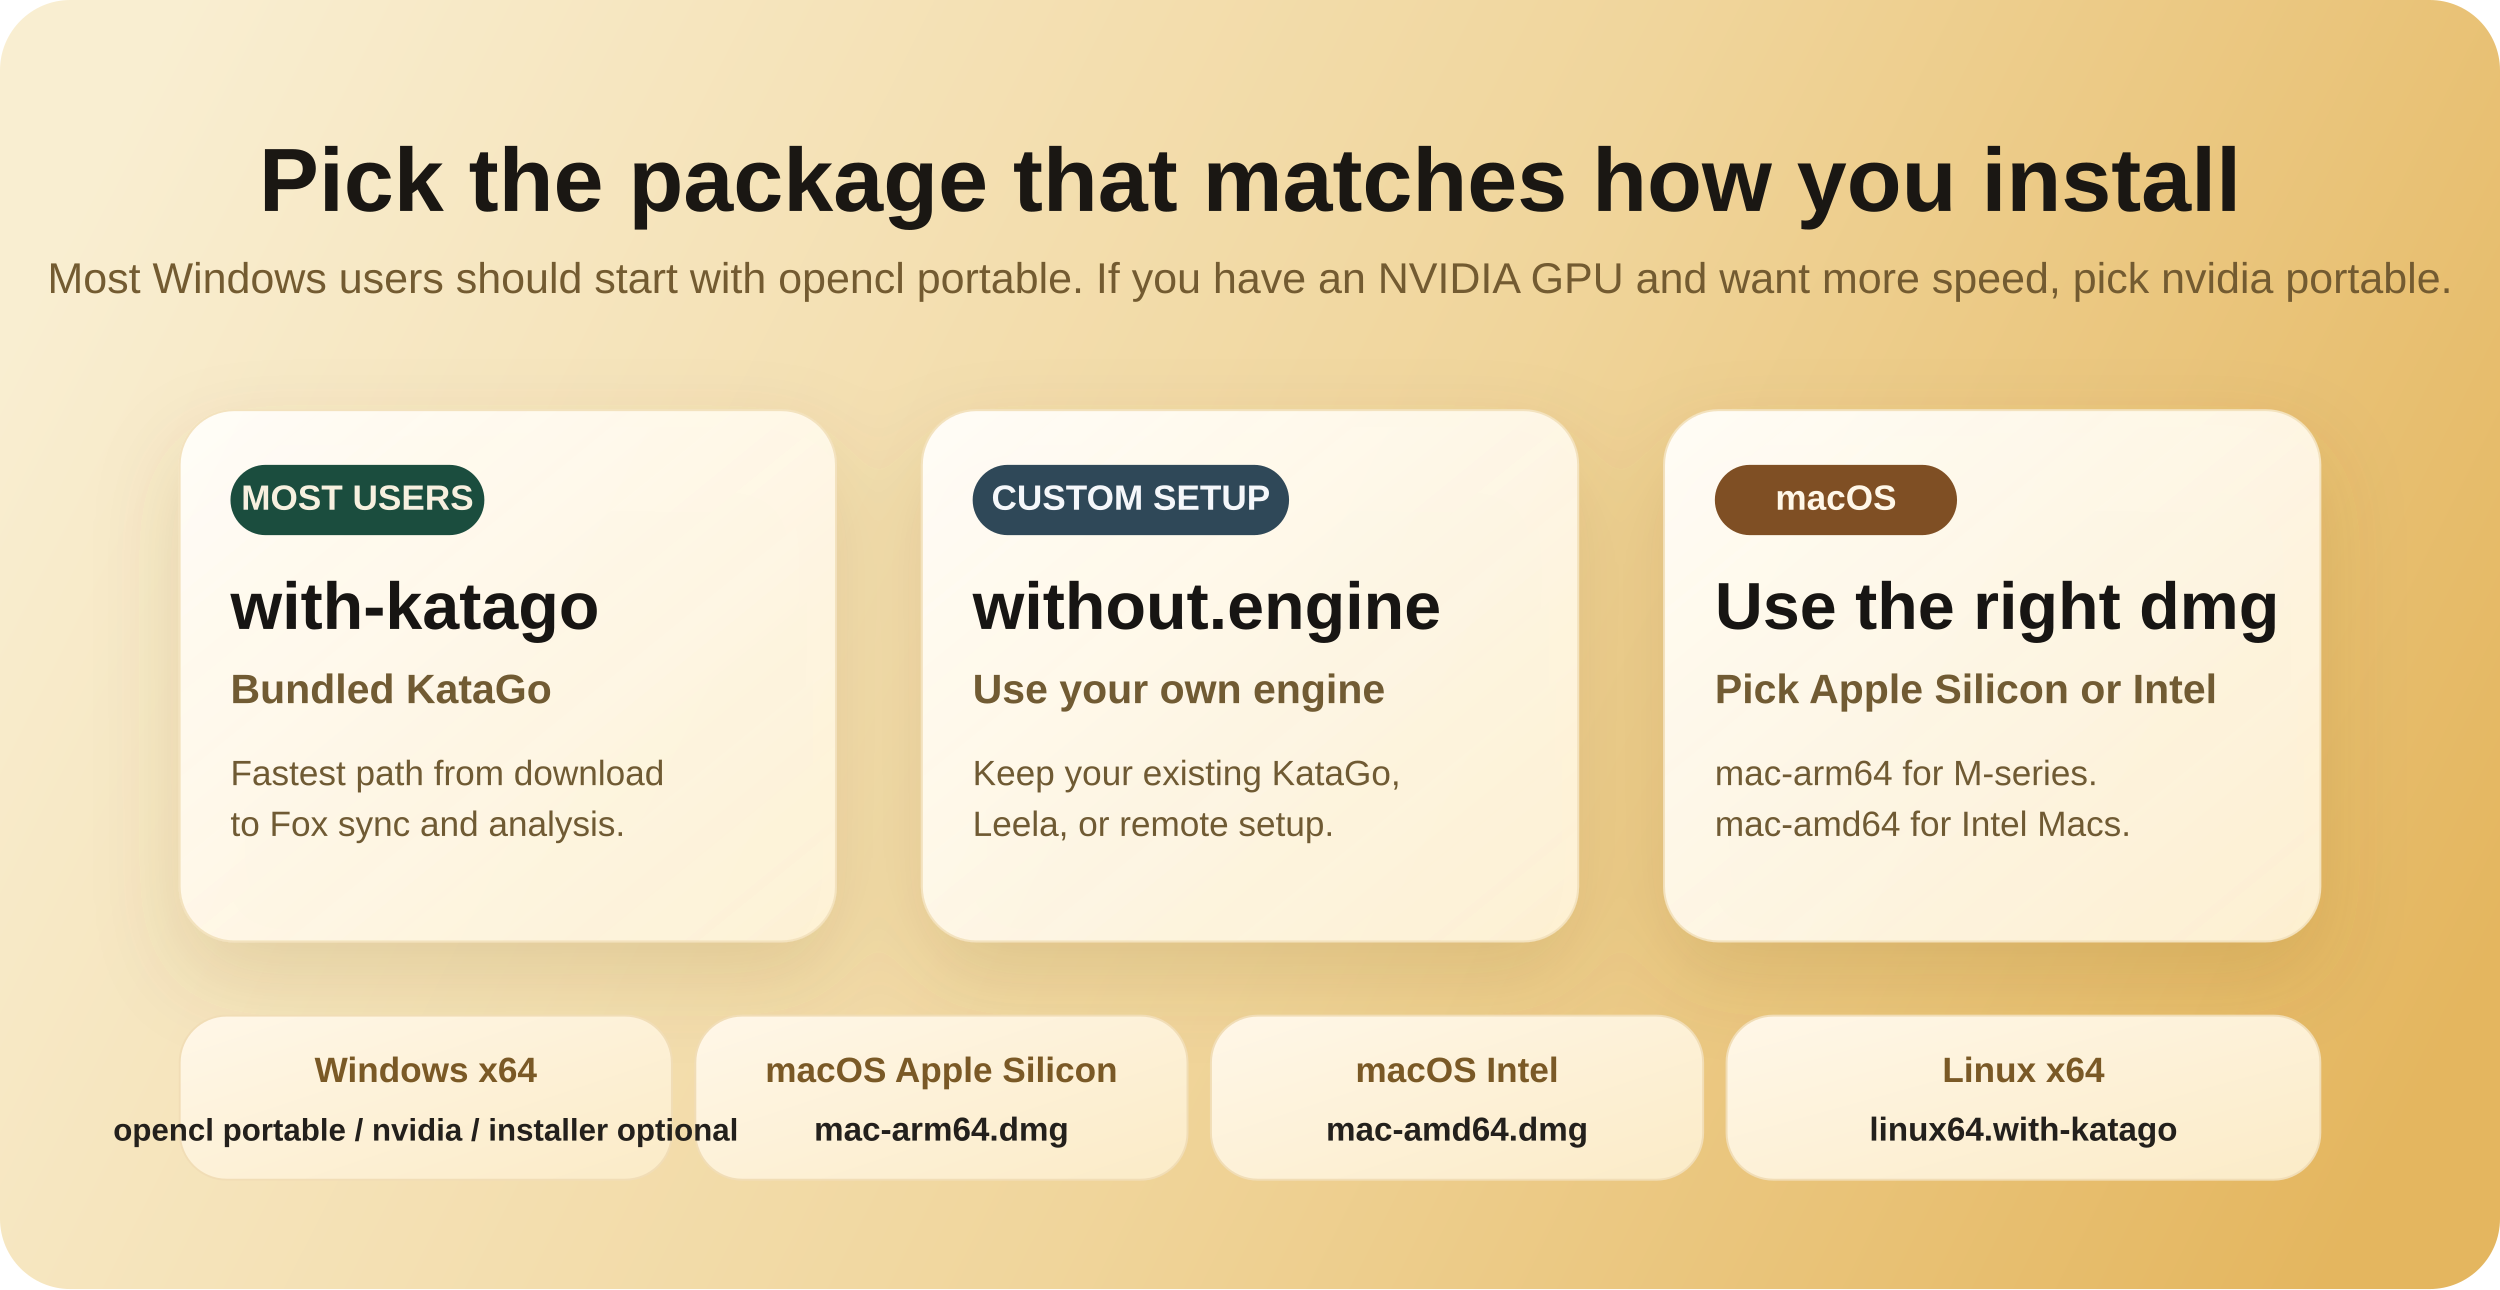
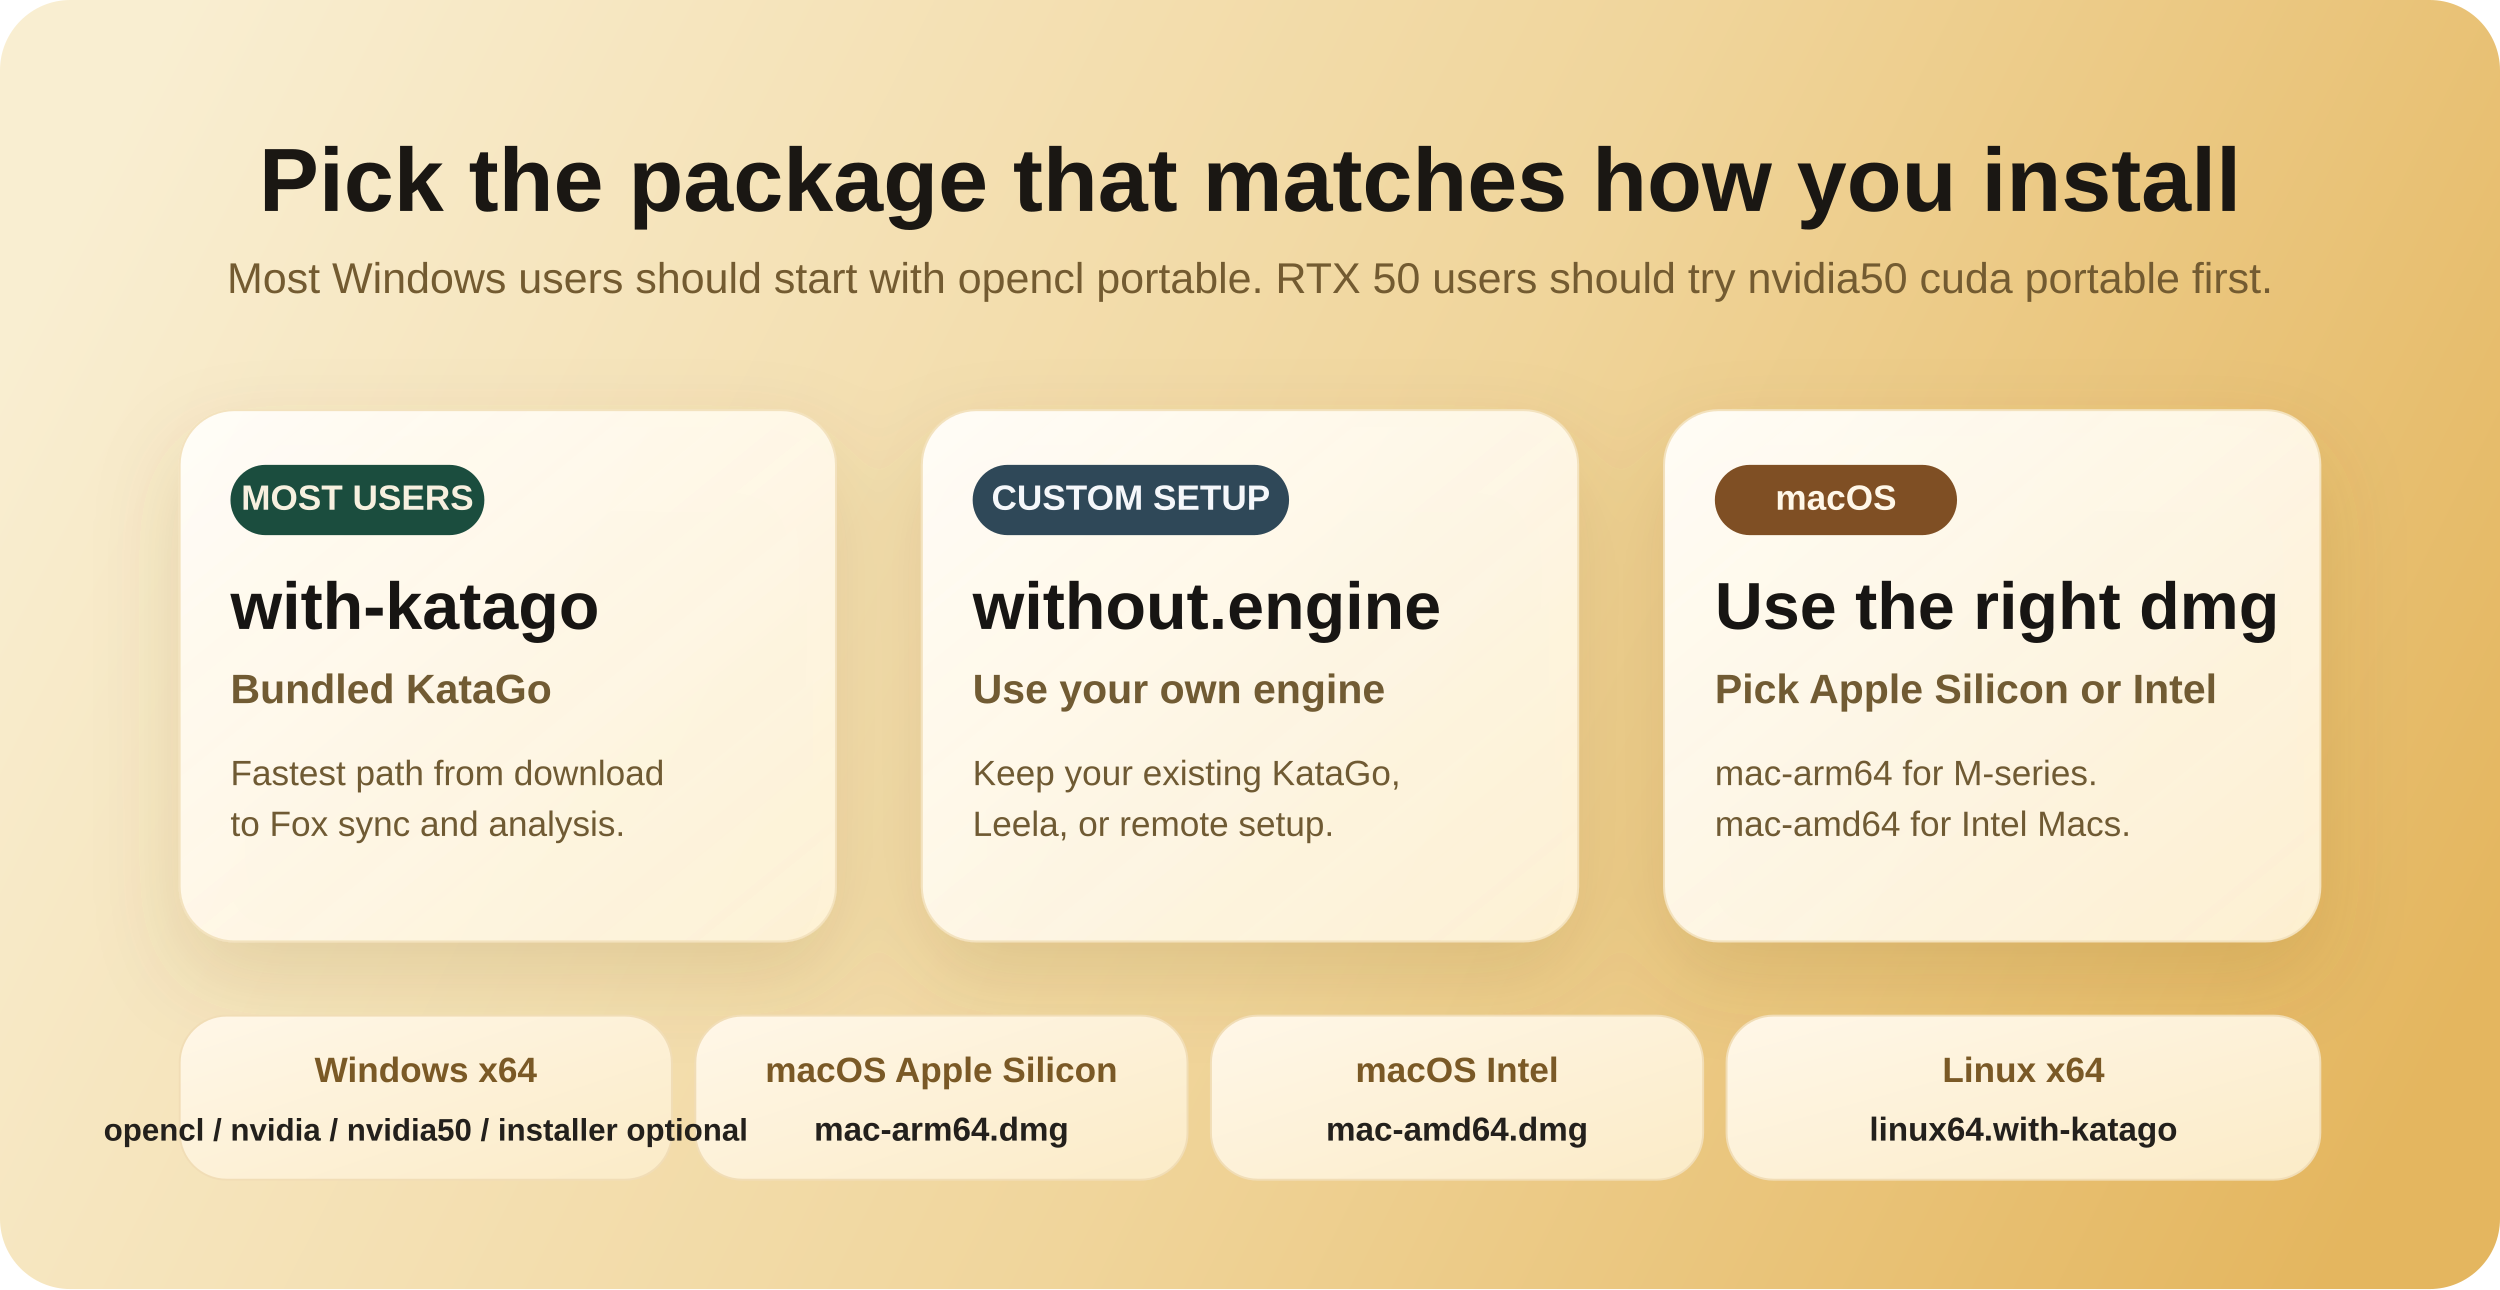
<svg xmlns="http://www.w3.org/2000/svg" width="1280" height="660" viewBox="0 0 1280 660" fill="none">
  <defs>
    <linearGradient id="bg" x1="70" y1="44" x2="1210" y2="620" gradientUnits="userSpaceOnUse">
      <stop stop-color="#F9EED1" />
      <stop offset="0.54" stop-color="#F0D59B" />
      <stop offset="1" stop-color="#E4B65F" />
    </linearGradient>
    <linearGradient id="panel" x1="0" y1="0" x2="1" y2="1">
      <stop stop-color="#FFFDF8" stop-opacity="0.98" />
      <stop offset="1" stop-color="#FFF3D8" stop-opacity="0.93" />
    </linearGradient>
    <linearGradient id="platform" x1="0" y1="0" x2="1" y2="1">
      <stop stop-color="#FFF7E8" />
      <stop offset="1" stop-color="#FBEBC7" />
    </linearGradient>
    <filter id="shadow" x="0" y="0" width="1280" height="660" filterUnits="userSpaceOnUse" color-interpolation-filters="sRGB">
      <feDropShadow dx="0" dy="18" stdDeviation="22" flood-color="#6D4B16" flood-opacity="0.15" />
    </filter>
  </defs>
  <rect width="1280" height="660" rx="36" fill="url(#bg)" />
  <text x="640" y="108" text-anchor="middle" font-family="Avenir Next, Segoe UI, Arial, sans-serif" font-size="46" font-weight="800" fill="#1A1713">Pick the package that matches how you install</text>
-   <text x="640" y="150" text-anchor="middle" font-family="Avenir Next, Segoe UI, Arial, sans-serif" font-size="22" font-weight="500" fill="#735B31">Most Windows users should start with opencl portable. If you have an NVIDIA GPU and want more speed, pick nvidia portable.</text>
+   <text x="640" y="150" text-anchor="middle" font-family="Avenir Next, Segoe UI, Arial, sans-serif" font-size="22" font-weight="500" fill="#735B31">Most Windows users should start with opencl portable. RTX 50 users should try nvidia50 cuda portable first.</text>
  <g filter="url(#shadow)">
    <rect x="92" y="210" width="336" height="272" rx="28" fill="url(#panel)" stroke="#F3E2BE" />
    <rect x="472" y="210" width="336" height="272" rx="28" fill="url(#panel)" stroke="#F3E2BE" />
    <rect x="852" y="210" width="336" height="272" rx="28" fill="url(#panel)" stroke="#F3E2BE" />
  </g>
  <rect x="118" y="238" width="130" height="36" rx="18" fill="#1B4D3E" />
  <text x="183" y="261" text-anchor="middle" font-family="Avenir Next, Segoe UI, Arial, sans-serif" font-size="18" font-weight="700" fill="#F7F0DF">MOST USERS</text>
  <text x="118" y="322" font-family="Avenir Next, Segoe UI, Arial, sans-serif" font-size="34" font-weight="800" fill="#171513">with-katago</text>
  <text x="118" y="360" font-family="Avenir Next, Segoe UI, Arial, sans-serif" font-size="21" font-weight="700" fill="#715B33">Bundled KataGo</text>
  <text x="118" y="402" font-family="Avenir Next, Segoe UI, Arial, sans-serif" font-size="18" font-weight="500" fill="#6F5A33">Fastest path from download</text>
  <text x="118" y="428" font-family="Avenir Next, Segoe UI, Arial, sans-serif" font-size="18" font-weight="500" fill="#6F5A33">to Fox sync and analysis.</text>
  <rect x="498" y="238" width="162" height="36" rx="18" fill="#2F4858" />
  <text x="579" y="261" text-anchor="middle" font-family="Avenir Next, Segoe UI, Arial, sans-serif" font-size="18" font-weight="700" fill="#F5F7FA">CUSTOM SETUP</text>
  <text x="498" y="322" font-family="Avenir Next, Segoe UI, Arial, sans-serif" font-size="34" font-weight="800" fill="#171513">without.engine</text>
  <text x="498" y="360" font-family="Avenir Next, Segoe UI, Arial, sans-serif" font-size="21" font-weight="700" fill="#715B33">Use your own engine</text>
  <text x="498" y="402" font-family="Avenir Next, Segoe UI, Arial, sans-serif" font-size="18" font-weight="500" fill="#6F5A33">Keep your existing KataGo,</text>
  <text x="498" y="428" font-family="Avenir Next, Segoe UI, Arial, sans-serif" font-size="18" font-weight="500" fill="#6F5A33">Leela, or remote setup.</text>
  <rect x="878" y="238" width="124" height="36" rx="18" fill="#7F4F24" />
  <text x="940" y="261" text-anchor="middle" font-family="Avenir Next, Segoe UI, Arial, sans-serif" font-size="18" font-weight="700" fill="#FFF7E8">macOS</text>
  <text x="878" y="322" font-family="Avenir Next, Segoe UI, Arial, sans-serif" font-size="34" font-weight="800" fill="#171513">Use the right dmg</text>
  <text x="878" y="360" font-family="Avenir Next, Segoe UI, Arial, sans-serif" font-size="21" font-weight="700" fill="#715B33">Pick Apple Silicon or Intel</text>
  <text x="878" y="402" font-family="Avenir Next, Segoe UI, Arial, sans-serif" font-size="18" font-weight="500" fill="#6F5A33">mac-arm64 for M-series.</text>
  <text x="878" y="428" font-family="Avenir Next, Segoe UI, Arial, sans-serif" font-size="18" font-weight="500" fill="#6F5A33">mac-amd64 for Intel Macs.</text>
  <g>
    <rect x="92" y="520" width="252" height="84" rx="24" fill="url(#platform)" stroke="#F1DDB6" />
    <rect x="356" y="520" width="252" height="84" rx="24" fill="url(#platform)" stroke="#F1DDB6" />
    <rect x="620" y="520" width="252" height="84" rx="24" fill="url(#platform)" stroke="#F1DDB6" />
    <rect x="884" y="520" width="304" height="84" rx="24" fill="url(#platform)" stroke="#F1DDB6" />
    <text x="218" y="554" text-anchor="middle" font-family="Avenir Next, Segoe UI, Arial, sans-serif" font-size="18" font-weight="700" fill="#7A5926">Windows x64</text>
-     <text x="218" y="584" text-anchor="middle" font-family="Avenir Next, Segoe UI, Arial, sans-serif" font-size="16" font-weight="600" fill="#23201C">opencl portable / nvidia / installer optional</text>
+     <text x="218" y="584" text-anchor="middle" font-family="Avenir Next, Segoe UI, Arial, sans-serif" font-size="16" font-weight="600" fill="#23201C">opencl / nvidia / nvidia50 / installer optional</text>
    <text x="482" y="554" text-anchor="middle" font-family="Avenir Next, Segoe UI, Arial, sans-serif" font-size="18" font-weight="700" fill="#7A5926">macOS Apple Silicon</text>
    <text x="482" y="584" text-anchor="middle" font-family="Avenir Next, Segoe UI, Arial, sans-serif" font-size="17" font-weight="600" fill="#23201C">mac-arm64.dmg</text>
    <text x="746" y="554" text-anchor="middle" font-family="Avenir Next, Segoe UI, Arial, sans-serif" font-size="18" font-weight="700" fill="#7A5926">macOS Intel</text>
    <text x="746" y="584" text-anchor="middle" font-family="Avenir Next, Segoe UI, Arial, sans-serif" font-size="17" font-weight="600" fill="#23201C">mac-amd64.dmg</text>
    <text x="1036" y="554" text-anchor="middle" font-family="Avenir Next, Segoe UI, Arial, sans-serif" font-size="18" font-weight="700" fill="#7A5926">Linux x64</text>
    <text x="1036" y="584" text-anchor="middle" font-family="Avenir Next, Segoe UI, Arial, sans-serif" font-size="17" font-weight="600" fill="#23201C">linux64.with-katago</text>
  </g>
</svg>
